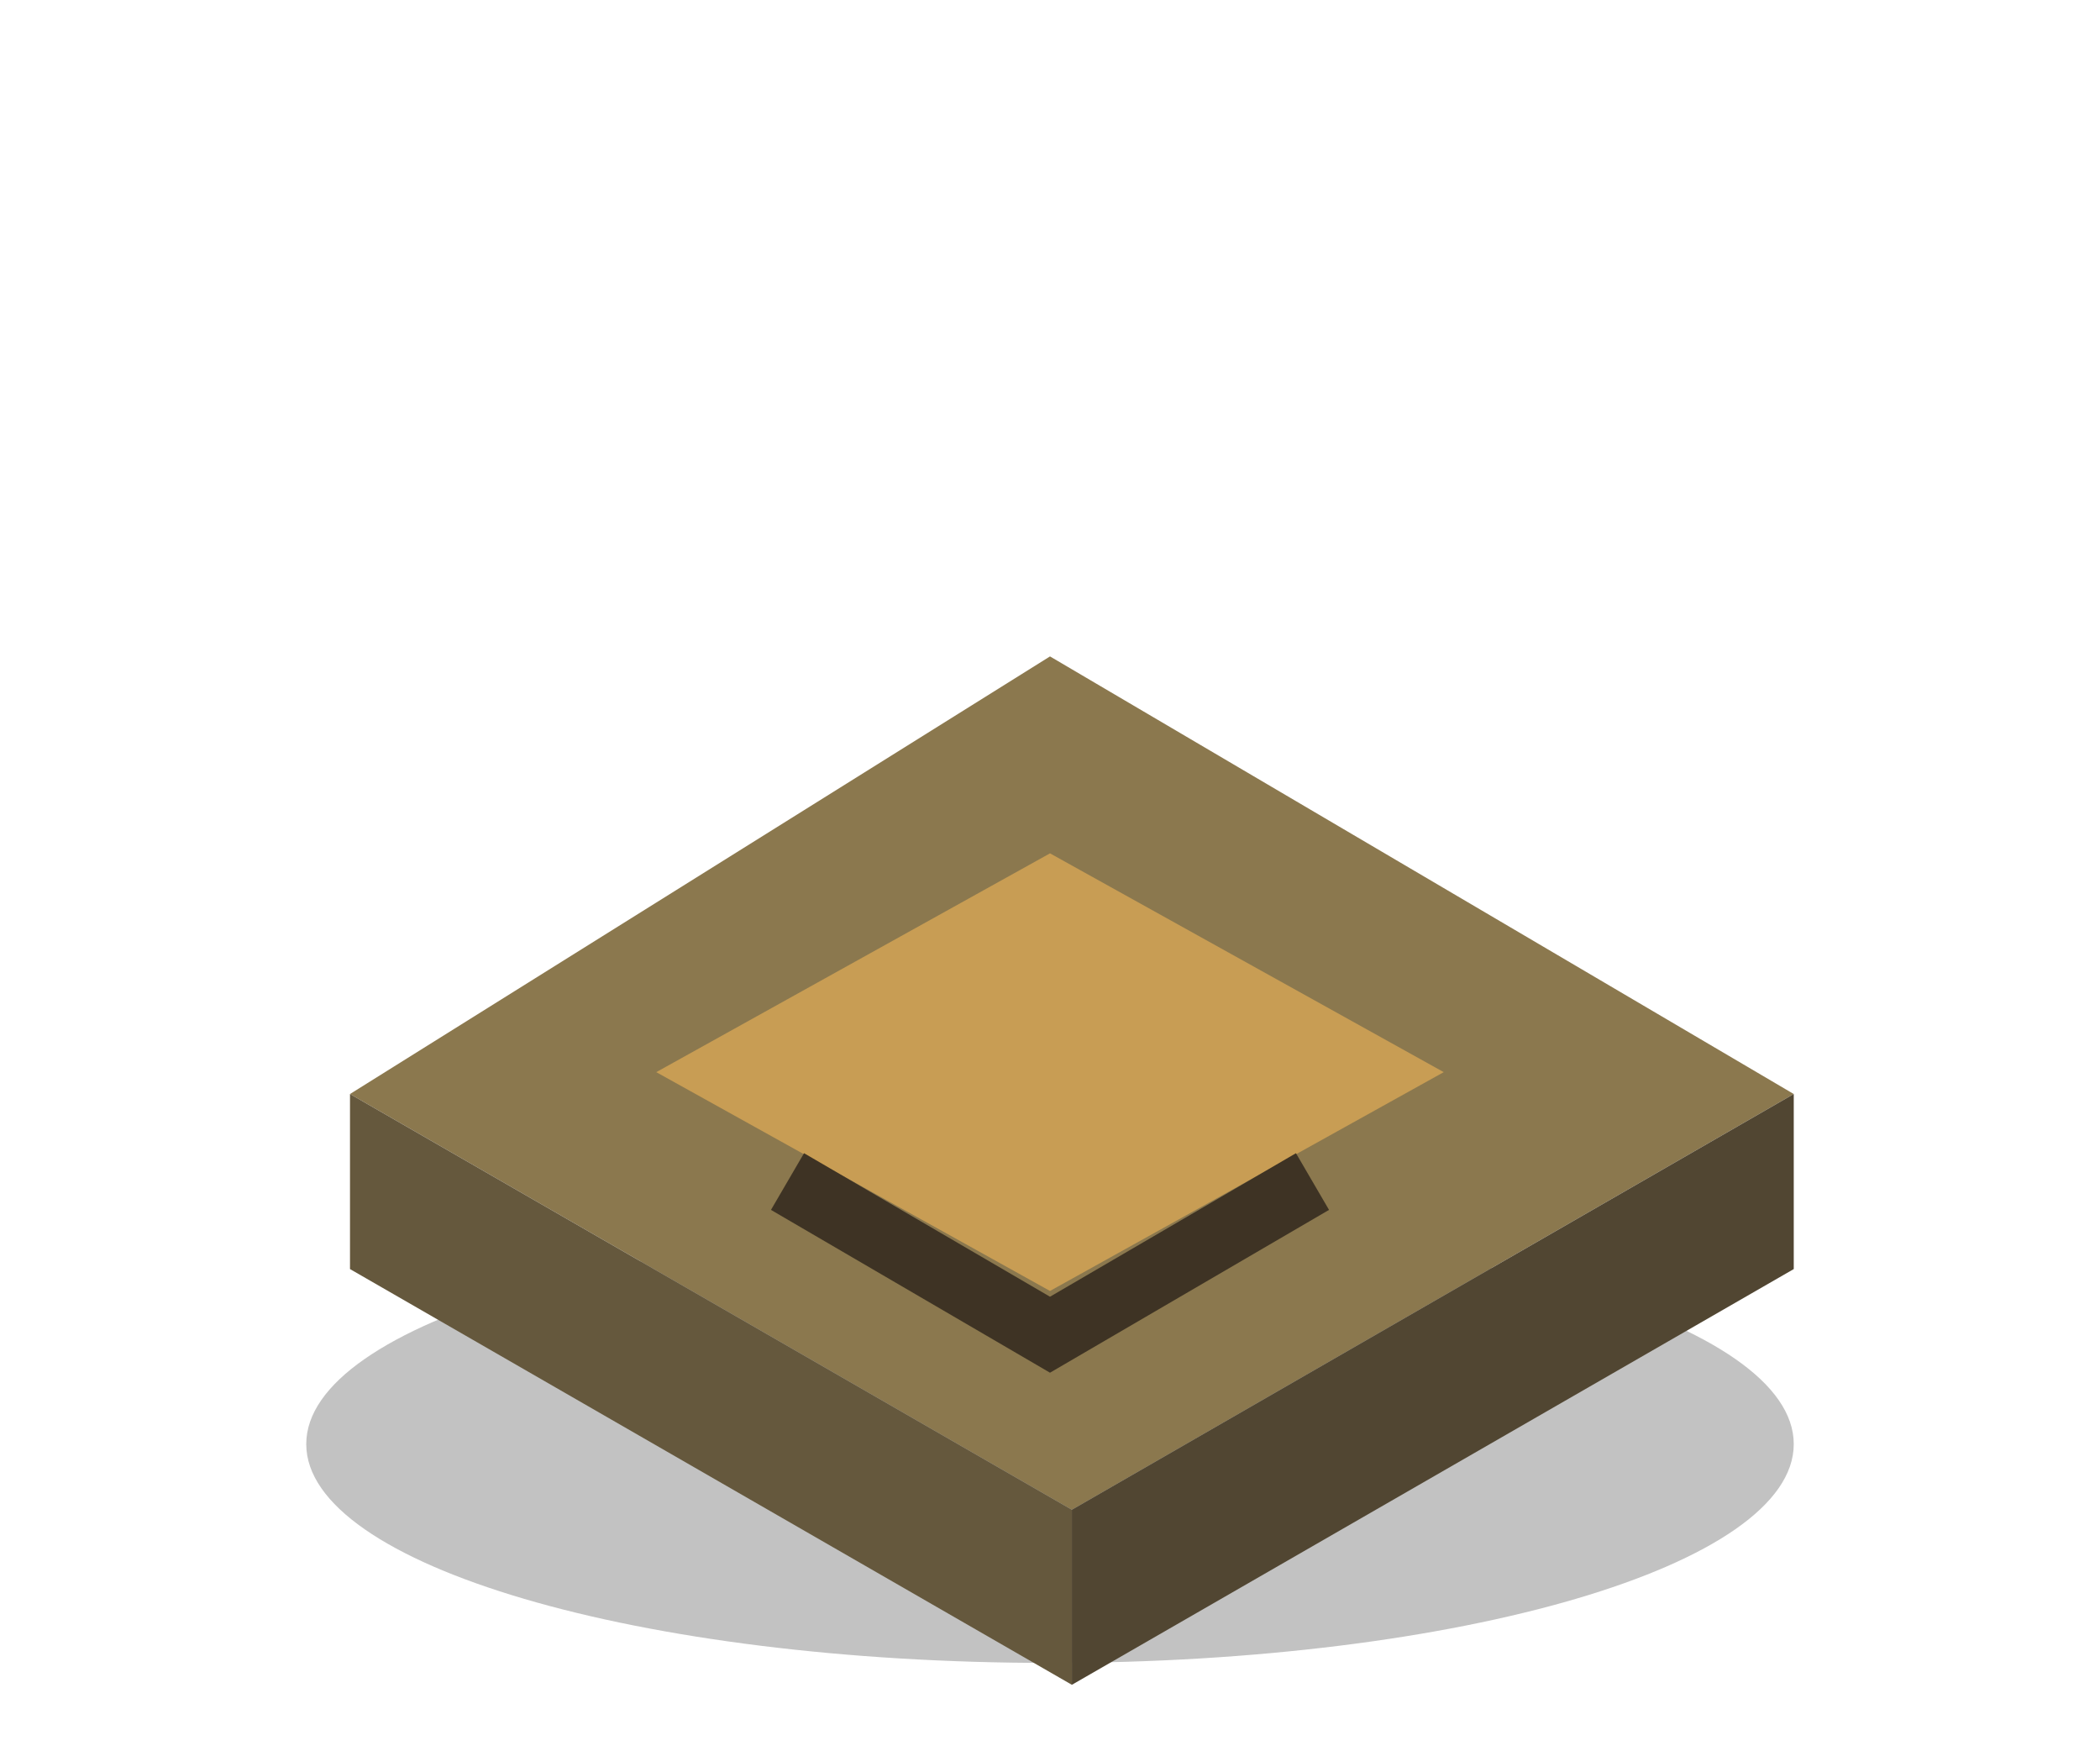
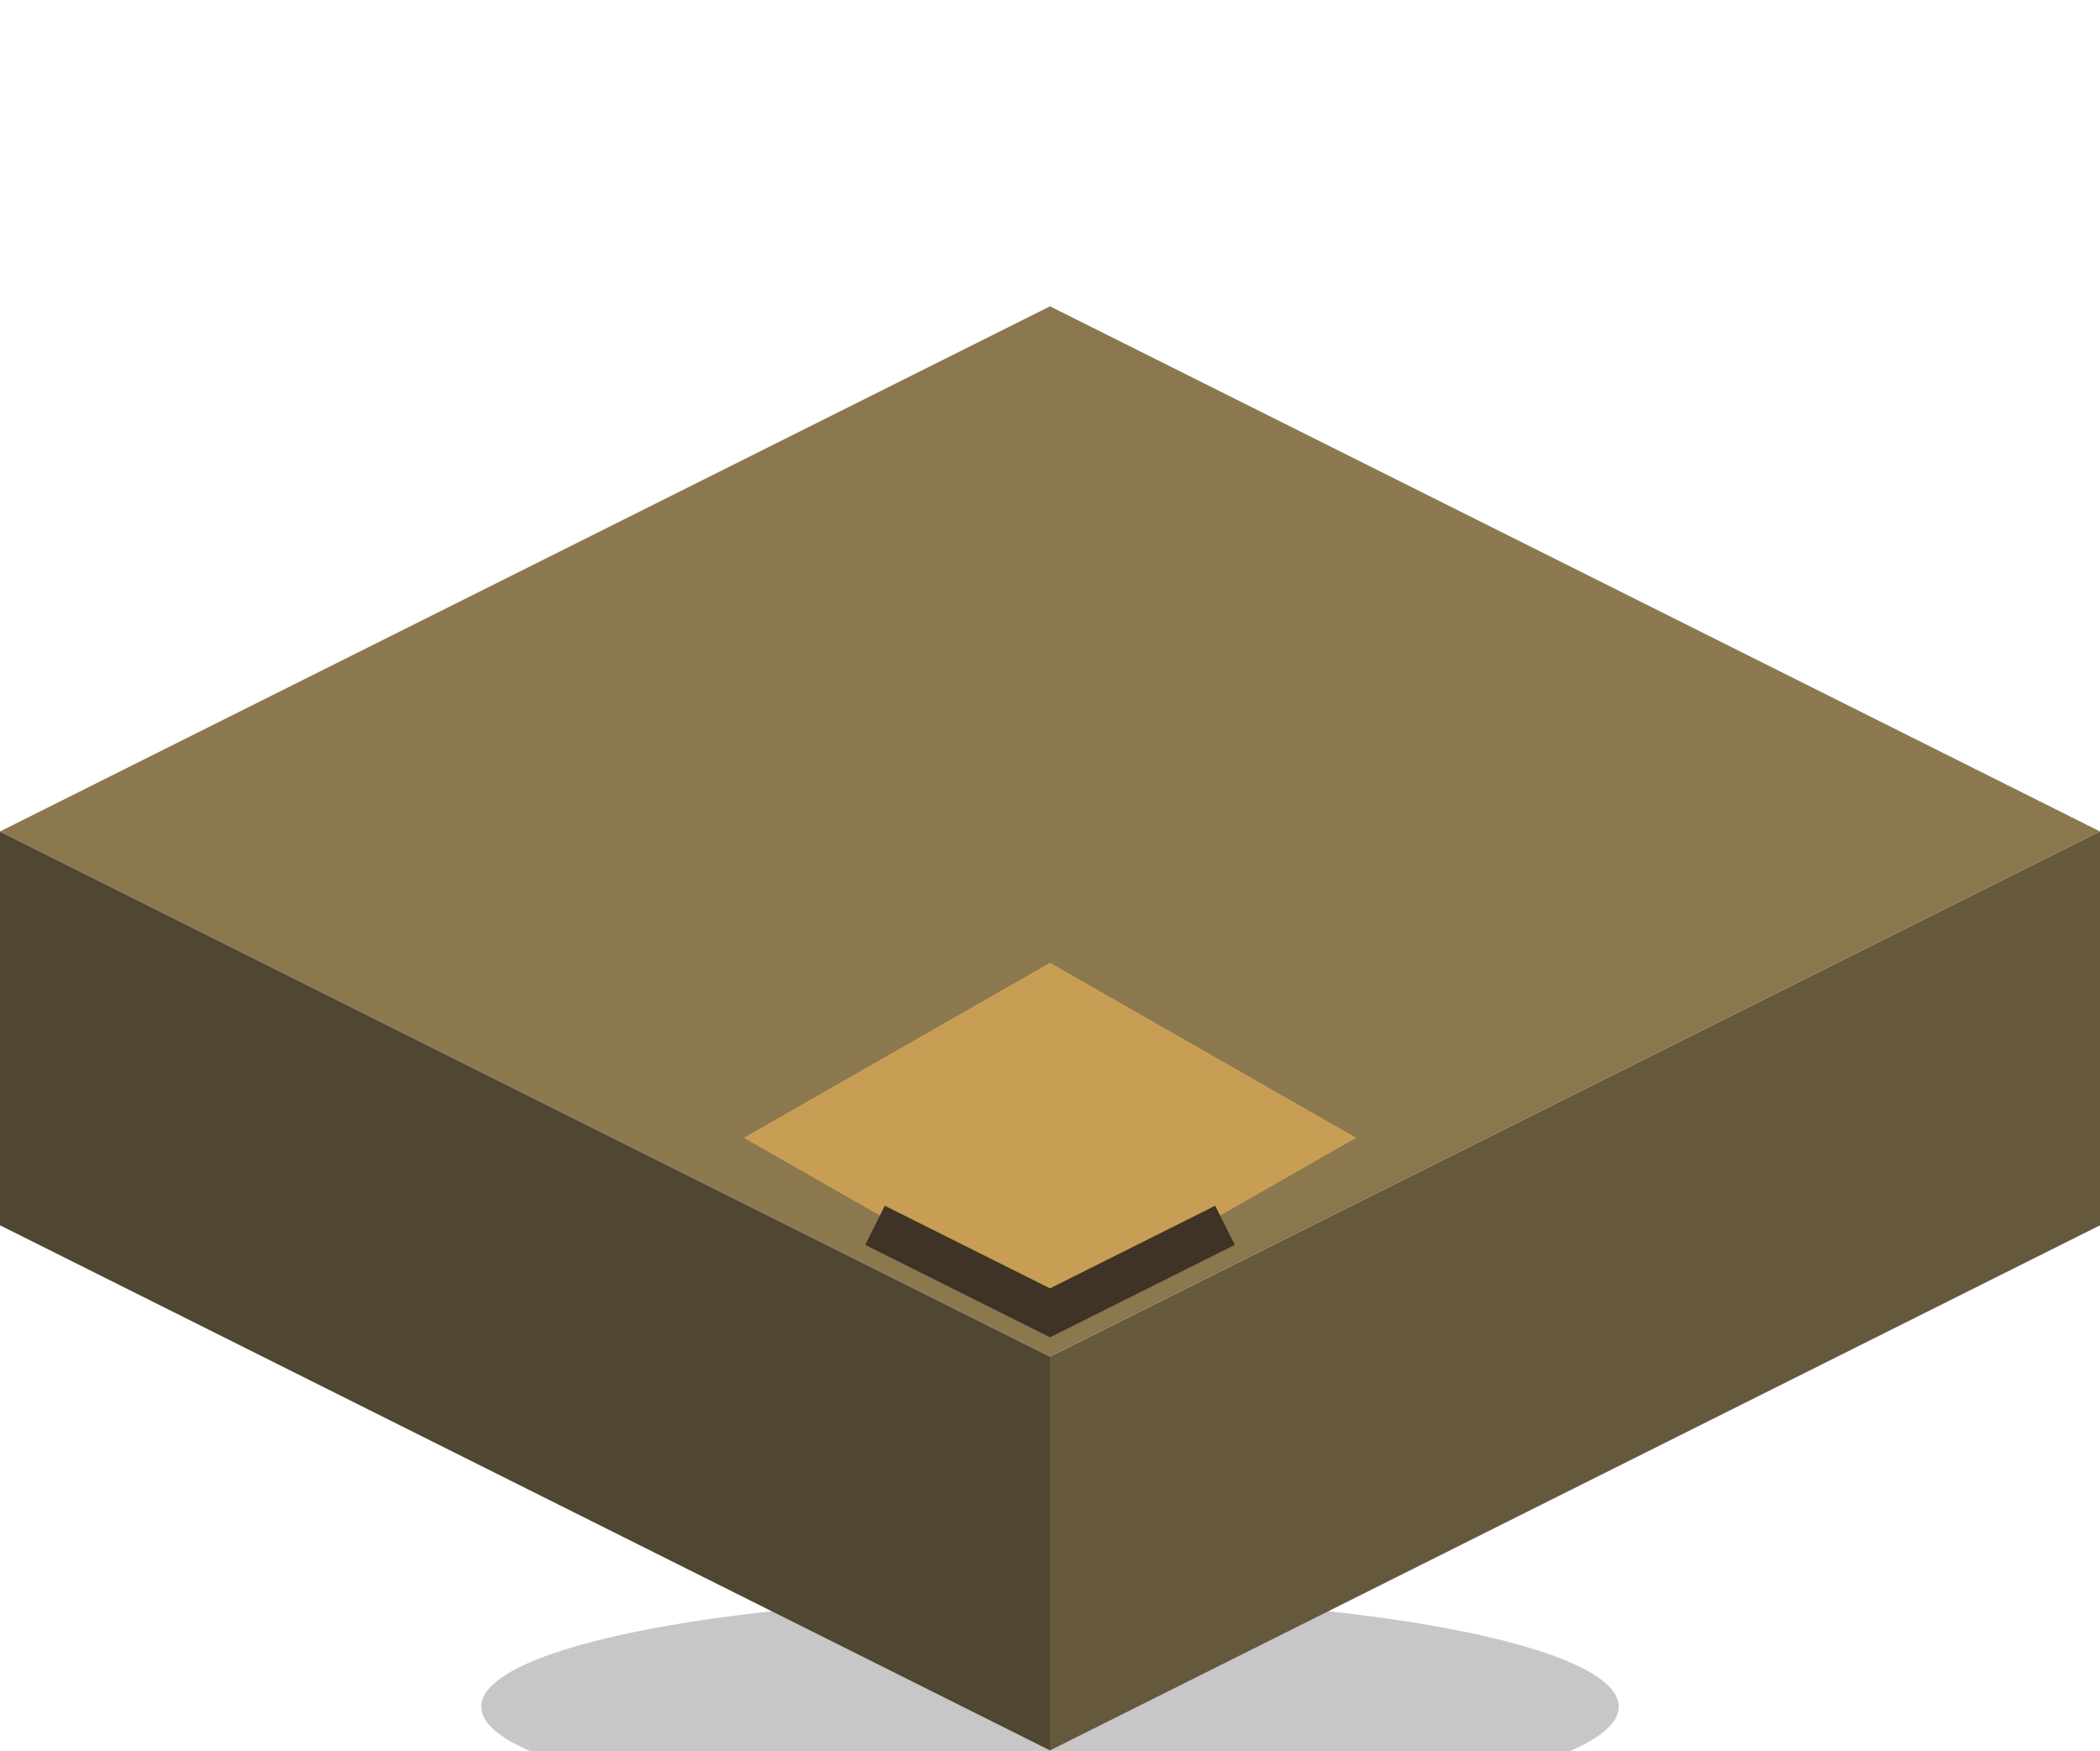
<svg xmlns="http://www.w3.org/2000/svg" width="96" height="80" viewBox="0 0 96 80">
-   <ellipse cx="48" cy="66" rx="34" ry="10" fill="rgba(0,0,0,.24)" />
-   <polygon points="16,50 48,30 82,50 49,69" fill="#8b784e" />
-   <polygon points="16,50 49,69 49,77 16,58" fill="#65583d" />
-   <polygon points="82,50 49,69 49,77 82,58" fill="#514632" />
-   <polygon points="30,49 48,39 66,49 48,59" fill="#c89d54" />
-   <path d="M36 54 L48 61 L60 54" fill="none" stroke="#3e3324" stroke-width="3" />
+   <ellipse cx="48" cy="78" rx="26" ry="5" fill="rgba(0,0,0,.22)" />
+   <polygon points="0,56 48,80 48,62 0,38" fill="#514632" />
+   <polygon points="96,56 48,80 48,62 96,38" fill="#65583d" />
+   <polygon points="48,14 96,38 48,62 0,38" fill="#8b784e" />
+   <polygon points="34,52 48,60 62,52 48,44" fill="#c89d54" />
+   <path d="M40 56 L48 60 L56 56" fill="none" stroke="#3e3324" stroke-width="2" />
</svg>
